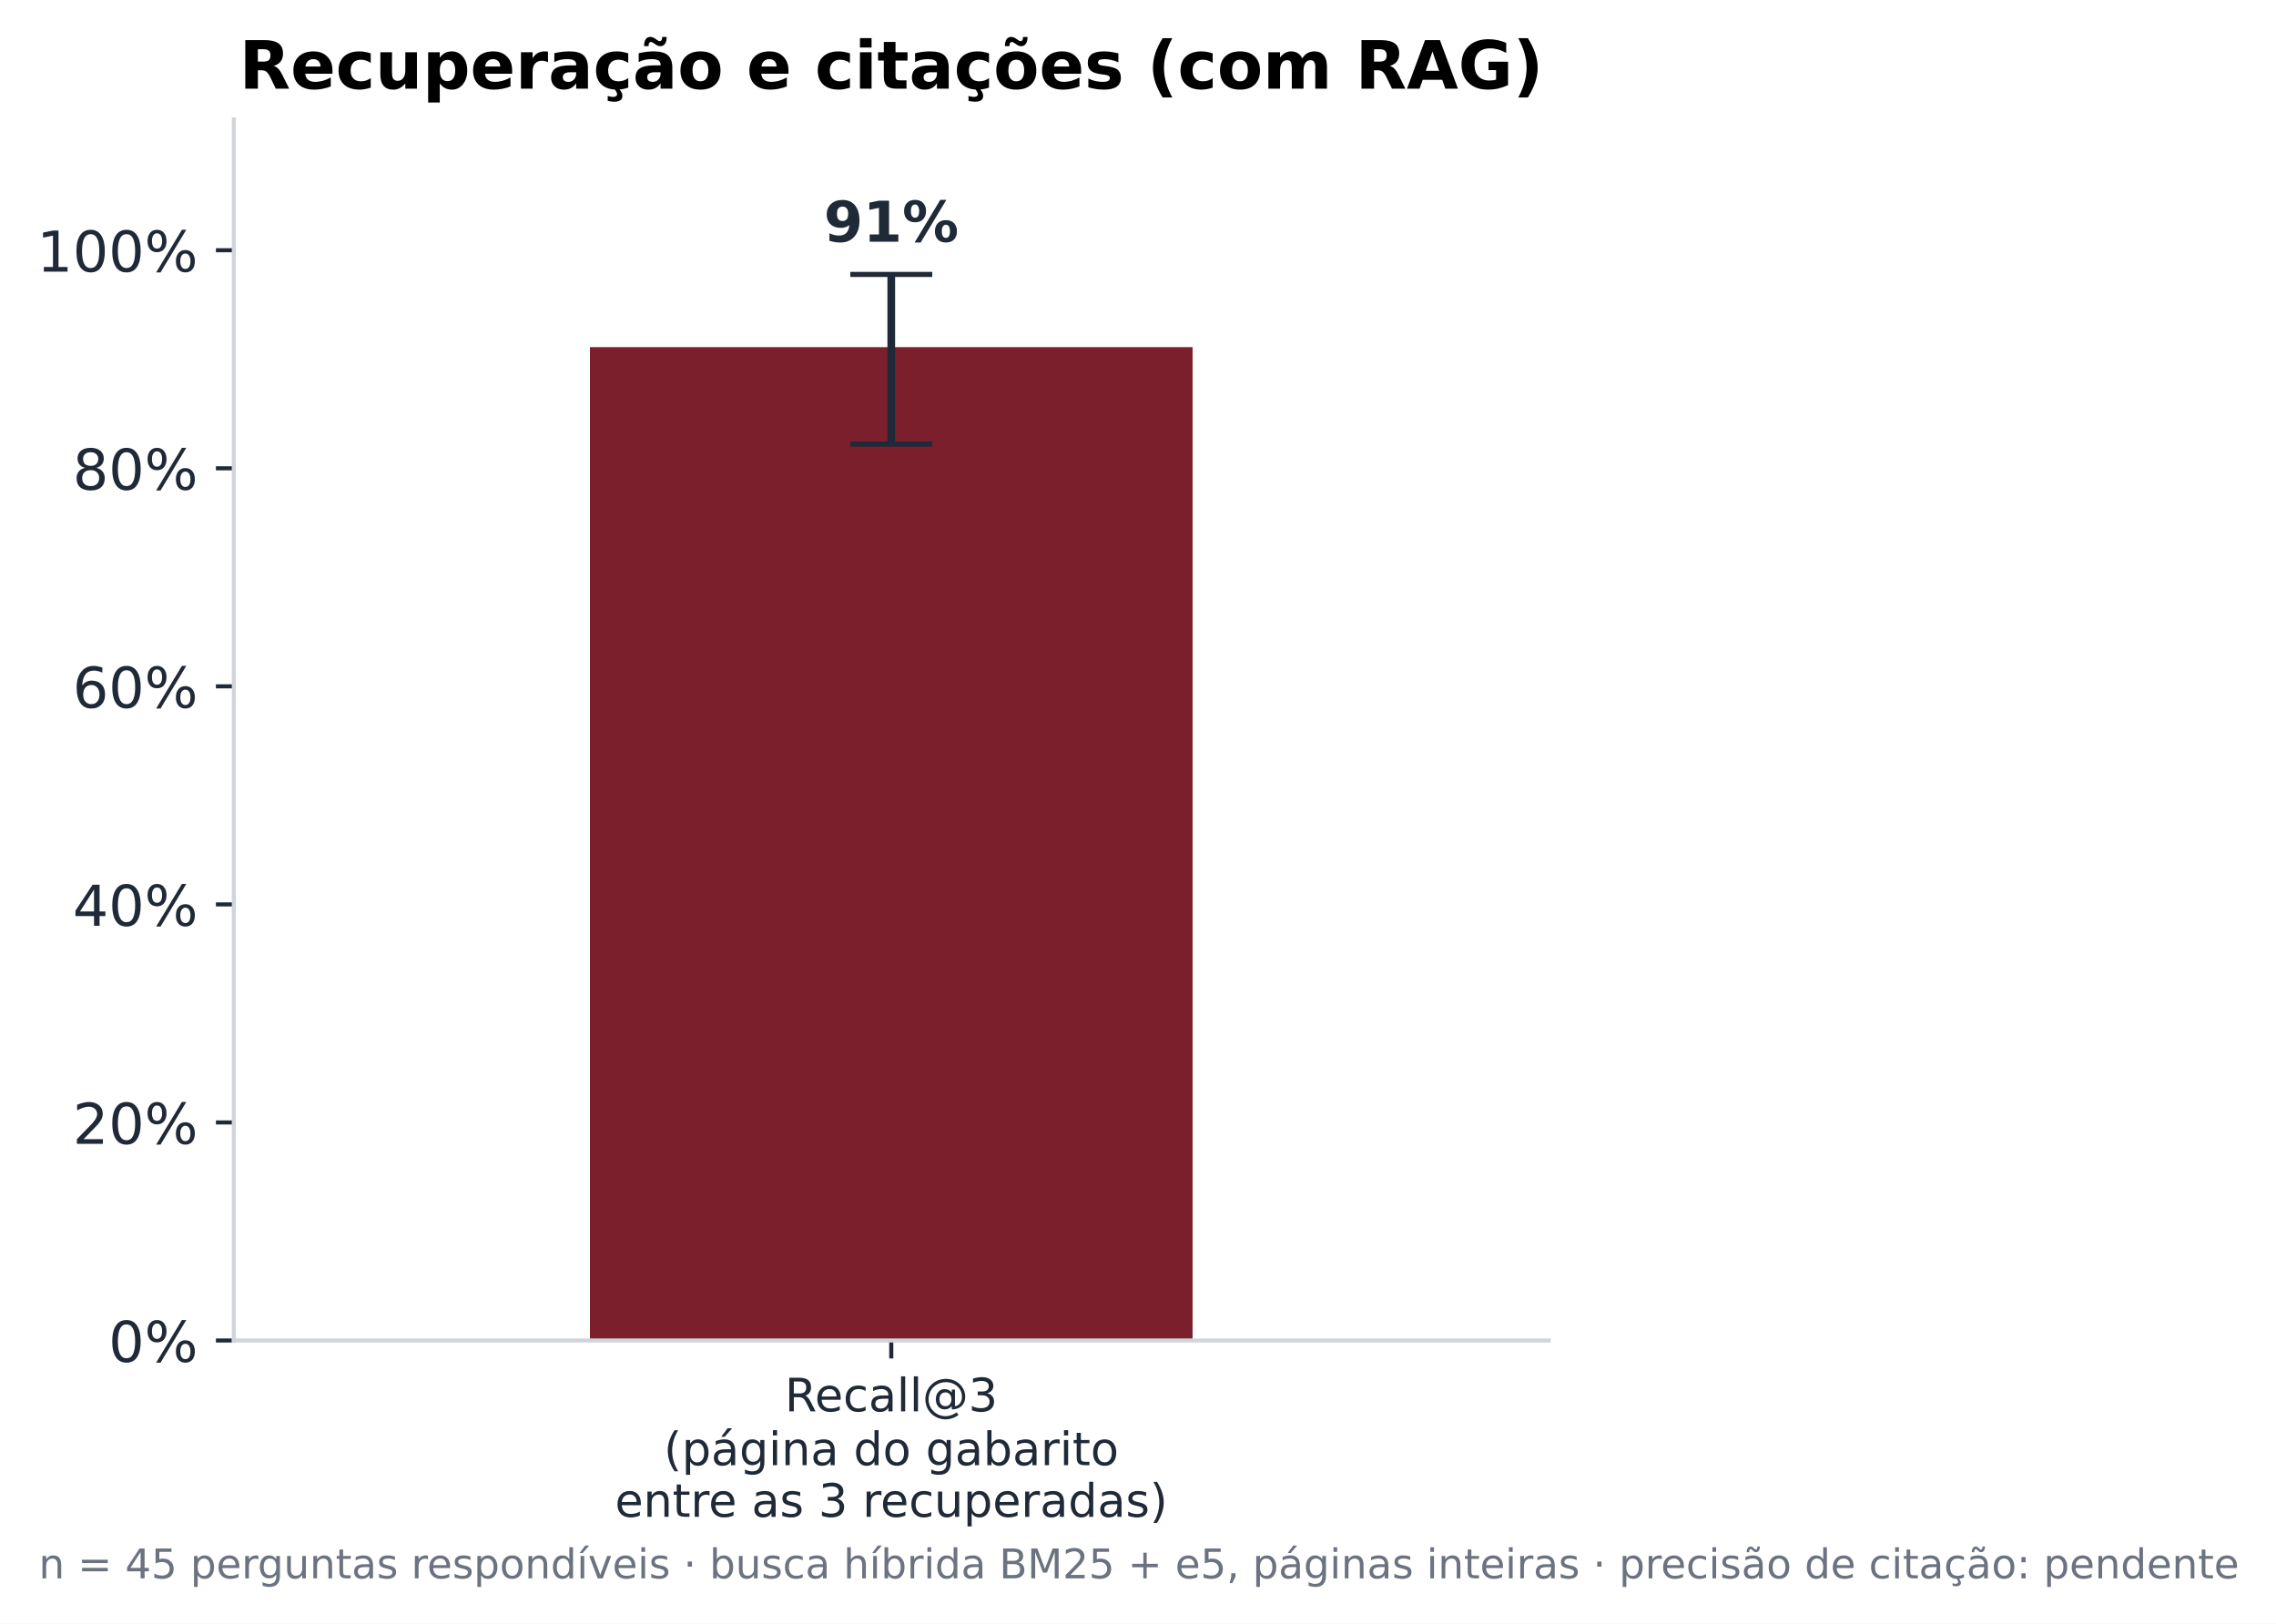
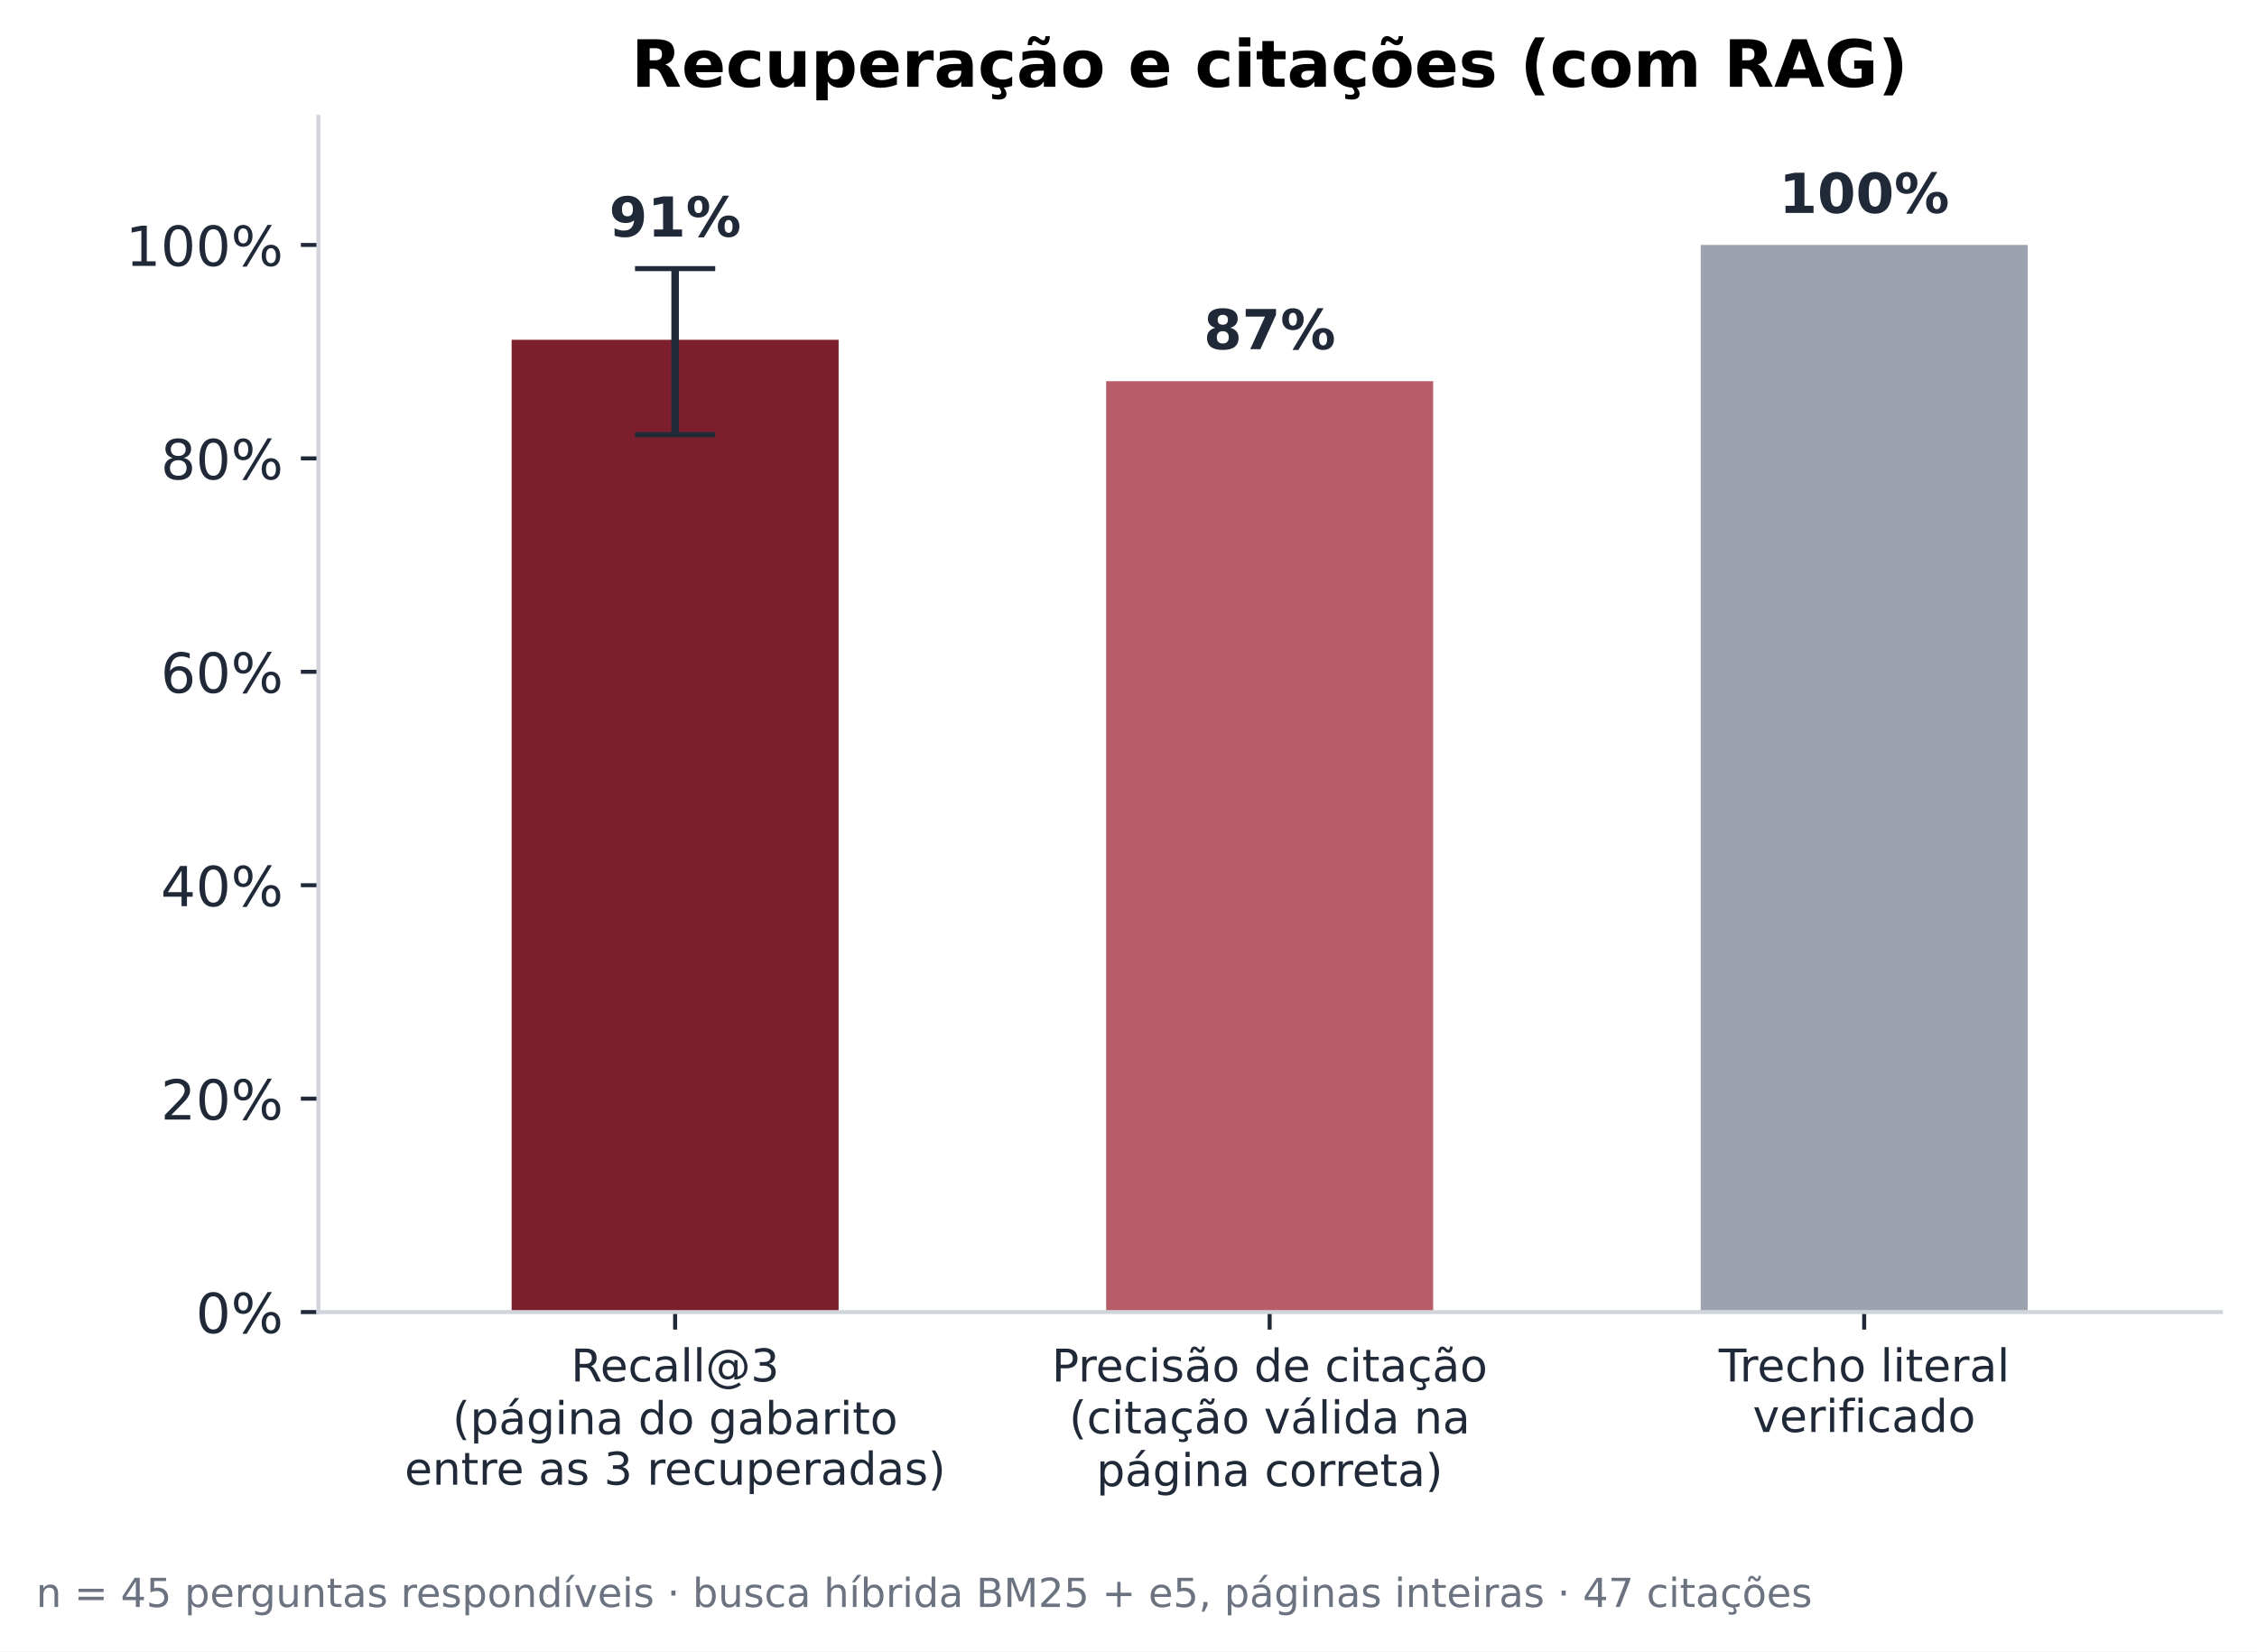
- <svg xmlns="http://www.w3.org/2000/svg" xmlns:xlink="http://www.w3.org/1999/xlink" width="444.304pt" height="317.007pt" viewBox="0 0 444.304 317.007" version="1.1">
+ <svg xmlns="http://www.w3.org/2000/svg" xmlns:xlink="http://www.w3.org/1999/xlink" width="450.144pt" height="329.391pt" viewBox="0 0 450.144 329.391" version="1.1">
  <defs>
    <style type="text/css">*{stroke-linejoin: round; stroke-linecap: butt}</style>
  </defs>
  <g id="figure_1">
    <g id="patch_1">
-       <path d="M 0 317.007  L 444.304 317.007  L 444.304 0  L 0 0  z " style="fill: #ffffff" />
+       <path d="M 0 329.391  L 450.144 329.391  L 450.144 0  L 0 0  z " style="fill: #ffffff" />
    </g>
    <g id="axes_1">
      <g id="patch_2">
-         <path d="M 45.648 261.704  L 302.328 261.704  L 302.328 23.312  L 45.648 23.312  z " style="fill: #ffffff" />
+         <path d="M 63.504 261.704  L 442.944 261.704  L 442.944 23.312  L 63.504 23.312  z " style="fill: #ffffff" />
      </g>
      <g id="patch_3">
-         <path d="M 115.165 261.704  L 232.81 261.704  L 232.81 67.776  L 115.165 67.776  z " clip-path="url(#p01c488be66)" style="fill: #7a1f2b" />
+         <path d="M 102.041 261.704  L 167.257 261.704  L 167.257 67.776  L 102.041 67.776  z " clip-path="url(#p4ed5f43897)" style="fill: #7a1f2b" />
+       </g>
+       <g id="patch_4">
+         <path d="M 220.616 261.704  L 285.832 261.704  L 285.832 76.035  L 220.616 76.035  z " clip-path="url(#p4ed5f43897)" style="fill: #b85c68" />
+       </g>
+       <g id="patch_5">
+         <path d="M 339.191 261.704  L 404.407 261.704  L 404.407 48.854  L 339.191 48.854  z " clip-path="url(#p4ed5f43897)" style="fill: #9ca3af" />
      </g>
      <g id="matplotlib.axis_1">
        <g id="xtick_1">
          <g id="line2d_1">
            <defs>
-               <path id="m6aab2c06e7" d="M 0 0  L 0 3.5  " style="stroke: #1f2937; stroke-width: 0.8" />
+               <path id="m4fa2608937" d="M 0 0  L 0 3.5  " style="stroke: #1f2937; stroke-width: 0.8" />
            </defs>
            <g>
-               <use xlink:href="#m6aab2c06e7" x="173.988" y="261.704" style="fill: #1f2937; stroke: #1f2937; stroke-width: 0.8" />
+               <use xlink:href="#m4fa2608937" x="134.649" y="261.704" style="fill: #1f2937; stroke: #1f2937; stroke-width: 0.8" />
            </g>
          </g>
          <g id="text_1">
-             <text style="fill: #1f2937; font: 9px 'DejaVu Sans'" transform="translate(153.1994 275.5422)">Recall@3</text>
-             <text style="fill: #1f2937; font: 9px 'DejaVu Sans'" transform="translate(129.5842 286.0522)">(página do gabarito</text>
-             <text style="fill: #1f2937; font: 9px 'DejaVu Sans'" transform="translate(120.0386 296.1302)">entre as 3 recuperadas)</text>
+             <text style="fill: #1f2937; font: 9px 'DejaVu Sans'" transform="translate(113.8604 275.5422)">Recall@3</text>
+             <text style="fill: #1f2937; font: 9px 'DejaVu Sans'" transform="translate(90.24525 286.0522)">(página do gabarito</text>
+             <text style="fill: #1f2937; font: 9px 'DejaVu Sans'" transform="translate(80.69962 296.1302)">entre as 3 recuperadas)</text>
+           </g>
+         </g>
+         <g id="xtick_2">
+           <g id="line2d_2">
+             <g>
+               <use xlink:href="#m4fa2608937" x="253.224" y="261.704" style="fill: #1f2937; stroke: #1f2937; stroke-width: 0.8" />
+             </g>
+           </g>
+           <g id="text_2">
+             <text style="fill: #1f2937; font: 9px 'DejaVu Sans'" transform="translate(209.7744 275.559)">Precisão de citação</text>
+             <text style="fill: #1f2937; font: 9px 'DejaVu Sans'" transform="translate(213.231 285.9054)">(citação válida na</text>
+             <text style="fill: #1f2937; font: 9px 'DejaVu Sans'" transform="translate(218.6689 296.4154)">página correta)</text>
+           </g>
+         </g>
+         <g id="xtick_3">
+           <g id="line2d_3">
+             <g>
+               <use xlink:href="#m4fa2608937" x="371.799" y="261.704" style="fill: #1f2937; stroke: #1f2937; stroke-width: 0.8" />
+             </g>
+           </g>
+           <g id="text_3">
+             <text style="fill: #1f2937; font: 9px 'DejaVu Sans'" transform="translate(342.7958 275.5422)">Trecho literal</text>
+             <text style="fill: #1f2937; font: 9px 'DejaVu Sans'" transform="translate(349.5901 285.6202)">verificado</text>
          </g>
        </g>
      </g>
      <g id="matplotlib.axis_2">
        <g id="ytick_1">
-           <g id="line2d_2">
+           <g id="line2d_4">
            <defs>
-               <path id="m31e1b76d07" d="M 0 0  L -3.5 0  " style="stroke: #1f2937; stroke-width: 0.8" />
+               <path id="m83b1603904" d="M 0 0  L -3.5 0  " style="stroke: #1f2937; stroke-width: 0.8" />
            </defs>
            <g>
-               <use xlink:href="#m31e1b76d07" x="45.648" y="261.704" style="fill: #1f2937; stroke: #1f2937; stroke-width: 0.8" />
+               <use xlink:href="#m83b1603904" x="63.504" y="261.704" style="fill: #1f2937; stroke: #1f2937; stroke-width: 0.8" />
            </g>
          </g>
-           <g id="text_2">
-             <text style="fill: #1f2937; font: 11px 'DejaVu Sans'; text-anchor: end" x="38.648" y="265.883" transform="rotate(-0 38.64797 265.8827)">0%</text>
+           <g id="text_4">
+             <text style="fill: #1f2937; font: 11px 'DejaVu Sans'; text-anchor: end" x="56.504" y="265.883" transform="rotate(-0 56.504 265.8827)">0%</text>
          </g>
        </g>
        <g id="ytick_2">
-           <g id="line2d_3">
+           <g id="line2d_5">
            <g>
-               <use xlink:href="#m31e1b76d07" x="45.648" y="219.134" style="fill: #1f2937; stroke: #1f2937; stroke-width: 0.8" />
+               <use xlink:href="#m83b1603904" x="63.504" y="219.134" style="fill: #1f2937; stroke: #1f2937; stroke-width: 0.8" />
            </g>
          </g>
-           <g id="text_3">
-             <text style="fill: #1f2937; font: 11px 'DejaVu Sans'; text-anchor: end" x="38.648" y="223.313" transform="rotate(-0 38.64797 223.3127)">20%</text>
+           <g id="text_5">
+             <text style="fill: #1f2937; font: 11px 'DejaVu Sans'; text-anchor: end" x="56.504" y="223.313" transform="rotate(-0 56.504 223.3127)">20%</text>
          </g>
        </g>
        <g id="ytick_3">
-           <g id="line2d_4">
+           <g id="line2d_6">
            <g>
-               <use xlink:href="#m31e1b76d07" x="45.648" y="176.564" style="fill: #1f2937; stroke: #1f2937; stroke-width: 0.8" />
+               <use xlink:href="#m83b1603904" x="63.504" y="176.564" style="fill: #1f2937; stroke: #1f2937; stroke-width: 0.8" />
            </g>
          </g>
-           <g id="text_4">
-             <text style="fill: #1f2937; font: 11px 'DejaVu Sans'; text-anchor: end" x="38.648" y="180.743" transform="rotate(-0 38.64797 180.7427)">40%</text>
+           <g id="text_6">
+             <text style="fill: #1f2937; font: 11px 'DejaVu Sans'; text-anchor: end" x="56.504" y="180.743" transform="rotate(-0 56.504 180.7427)">40%</text>
          </g>
        </g>
        <g id="ytick_4">
-           <g id="line2d_5">
+           <g id="line2d_7">
            <g>
-               <use xlink:href="#m31e1b76d07" x="45.648" y="133.994" style="fill: #1f2937; stroke: #1f2937; stroke-width: 0.8" />
+               <use xlink:href="#m83b1603904" x="63.504" y="133.994" style="fill: #1f2937; stroke: #1f2937; stroke-width: 0.8" />
            </g>
          </g>
-           <g id="text_5">
-             <text style="fill: #1f2937; font: 11px 'DejaVu Sans'; text-anchor: end" x="38.648" y="138.173" transform="rotate(-0 38.64797 138.1727)">60%</text>
+           <g id="text_7">
+             <text style="fill: #1f2937; font: 11px 'DejaVu Sans'; text-anchor: end" x="56.504" y="138.173" transform="rotate(-0 56.504 138.1727)">60%</text>
          </g>
        </g>
        <g id="ytick_5">
-           <g id="line2d_6">
+           <g id="line2d_8">
            <g>
-               <use xlink:href="#m31e1b76d07" x="45.648" y="91.424" style="fill: #1f2937; stroke: #1f2937; stroke-width: 0.8" />
+               <use xlink:href="#m83b1603904" x="63.504" y="91.424" style="fill: #1f2937; stroke: #1f2937; stroke-width: 0.8" />
            </g>
          </g>
-           <g id="text_6">
-             <text style="fill: #1f2937; font: 11px 'DejaVu Sans'; text-anchor: end" x="38.648" y="95.603" transform="rotate(-0 38.64797 95.6027)">80%</text>
+           <g id="text_8">
+             <text style="fill: #1f2937; font: 11px 'DejaVu Sans'; text-anchor: end" x="56.504" y="95.603" transform="rotate(-0 56.504 95.6027)">80%</text>
          </g>
        </g>
        <g id="ytick_6">
-           <g id="line2d_7">
+           <g id="line2d_9">
            <g>
-               <use xlink:href="#m31e1b76d07" x="45.648" y="48.854" style="fill: #1f2937; stroke: #1f2937; stroke-width: 0.8" />
+               <use xlink:href="#m83b1603904" x="63.504" y="48.854" style="fill: #1f2937; stroke: #1f2937; stroke-width: 0.8" />
            </g>
          </g>
-           <g id="text_7">
-             <text style="fill: #1f2937; font: 11px 'DejaVu Sans'; text-anchor: end" x="38.648" y="53.033" transform="rotate(-0 38.64797 53.0327)">100%</text>
+           <g id="text_9">
+             <text style="fill: #1f2937; font: 11px 'DejaVu Sans'; text-anchor: end" x="56.504" y="53.033" transform="rotate(-0 56.504 53.0327)">100%</text>
          </g>
        </g>
      </g>
      <g id="LineCollection_1">
-         <path d="M 173.988 86.698  L 173.988 53.579  " clip-path="url(#p01c488be66)" style="fill: none; stroke: #1f2937; stroke-width: 1.5" />
+         <path d="M 134.649 86.698  L 134.649 53.579  " clip-path="url(#p4ed5f43897)" style="fill: none; stroke: #1f2937; stroke-width: 1.5" />
      </g>
-       <g id="line2d_8">
+       <g id="line2d_10">
        <defs>
-           <path id="m260d41d2cf" d="M 8 0  L -8 -0  " style="stroke: #1f2937" />
+           <path id="m43253fbd84" d="M 8 0  L -8 -0  " style="stroke: #1f2937" />
        </defs>
-         <g clip-path="url(#p01c488be66)">
-           <use xlink:href="#m260d41d2cf" x="173.988" y="86.698" style="fill: #1f2937; stroke: #1f2937" />
+         <g clip-path="url(#p4ed5f43897)">
+           <use xlink:href="#m43253fbd84" x="134.649" y="86.698" style="fill: #1f2937; stroke: #1f2937" />
        </g>
      </g>
-       <g id="line2d_9">
-         <g clip-path="url(#p01c488be66)">
-           <use xlink:href="#m260d41d2cf" x="173.988" y="53.579" style="fill: #1f2937; stroke: #1f2937" />
+       <g id="line2d_11">
+         <g clip-path="url(#p4ed5f43897)">
+           <use xlink:href="#m43253fbd84" x="134.649" y="53.579" style="fill: #1f2937; stroke: #1f2937" />
        </g>
      </g>
-       <g id="patch_4">
-         <path d="M 45.648 261.704  L 45.648 23.312  " style="fill: none; stroke: #d1d5db; stroke-width: 0.8; stroke-linejoin: miter; stroke-linecap: square" />
+       <g id="patch_6">
+         <path d="M 63.504 261.704  L 63.504 23.312  " style="fill: none; stroke: #d1d5db; stroke-width: 0.8; stroke-linejoin: miter; stroke-linecap: square" />
      </g>
-       <g id="patch_5">
-         <path d="M 45.648 261.704  L 302.328 261.704  " style="fill: none; stroke: #d1d5db; stroke-width: 0.8; stroke-linejoin: miter; stroke-linecap: square" />
+       <g id="patch_7">
+         <path d="M 63.504 261.704  L 442.944 261.704  " style="fill: none; stroke: #d1d5db; stroke-width: 0.8; stroke-linejoin: miter; stroke-linecap: square" />
      </g>
-       <g id="text_8">
-         <text style="fill: #1f2937; font: 700 11px 'DejaVu Sans'; text-anchor: middle" x="173.988" y="47.193" transform="rotate(-0 173.988 47.19333)">91%</text>
+       <g id="text_10">
+         <text style="fill: #1f2937; font: 700 11px 'DejaVu Sans'; text-anchor: middle" x="134.649" y="47.193" transform="rotate(-0 134.649 47.19333)">91%</text>
      </g>
-       <g id="text_9">
-         <text style="font: 700 13px 'DejaVu Sans'; text-anchor: middle" x="173.988" y="17.312" transform="rotate(-0 173.988 17.31156)">Recuperação e citações (com RAG)</text>
+       <g id="text_11">
+         <text style="fill: #1f2937; font: 700 11px 'DejaVu Sans'; text-anchor: middle" x="253.224" y="69.649" transform="rotate(-0 253.224 69.64901)">87%</text>
+       </g>
+       <g id="text_12">
+         <text style="fill: #1f2937; font: 700 11px 'DejaVu Sans'; text-anchor: middle" x="371.799" y="42.468" transform="rotate(-0 371.799 42.46806)">100%</text>
+       </g>
+       <g id="text_13">
+         <text style="font: 700 13px 'DejaVu Sans'; text-anchor: middle" x="253.224" y="17.312" transform="rotate(-0 253.224 17.31156)">Recuperação e citações (com RAG)</text>
      </g>
    </g>
-     <g id="text_10">
-       <text style="fill: #6b7280; font: 8px 'DejaVu Sans'; text-anchor: start" x="7.56" y="308.144" transform="rotate(-0 7.559969 308.1436)">n = 45 perguntas respondíveis · busca híbrida BM25 + e5, páginas inteiras · precisão de citação: pendente</text>
+     <g id="text_14">
+       <text style="fill: #6b7280; font: 8px 'DejaVu Sans'; text-anchor: start" x="7.2" y="320.528" transform="rotate(-0 7.2 320.5276)">n = 45 perguntas respondíveis · busca híbrida BM25 + e5, páginas inteiras · 47 citações</text>
    </g>
  </g>
  <defs>
-     <clipPath id="p01c488be66">
-       <rect x="45.648" y="23.312" width="256.68" height="238.392" />
+     <clipPath id="p4ed5f43897">
+       <rect x="63.504" y="23.312" width="379.44" height="238.392" />
    </clipPath>
  </defs>
</svg>
